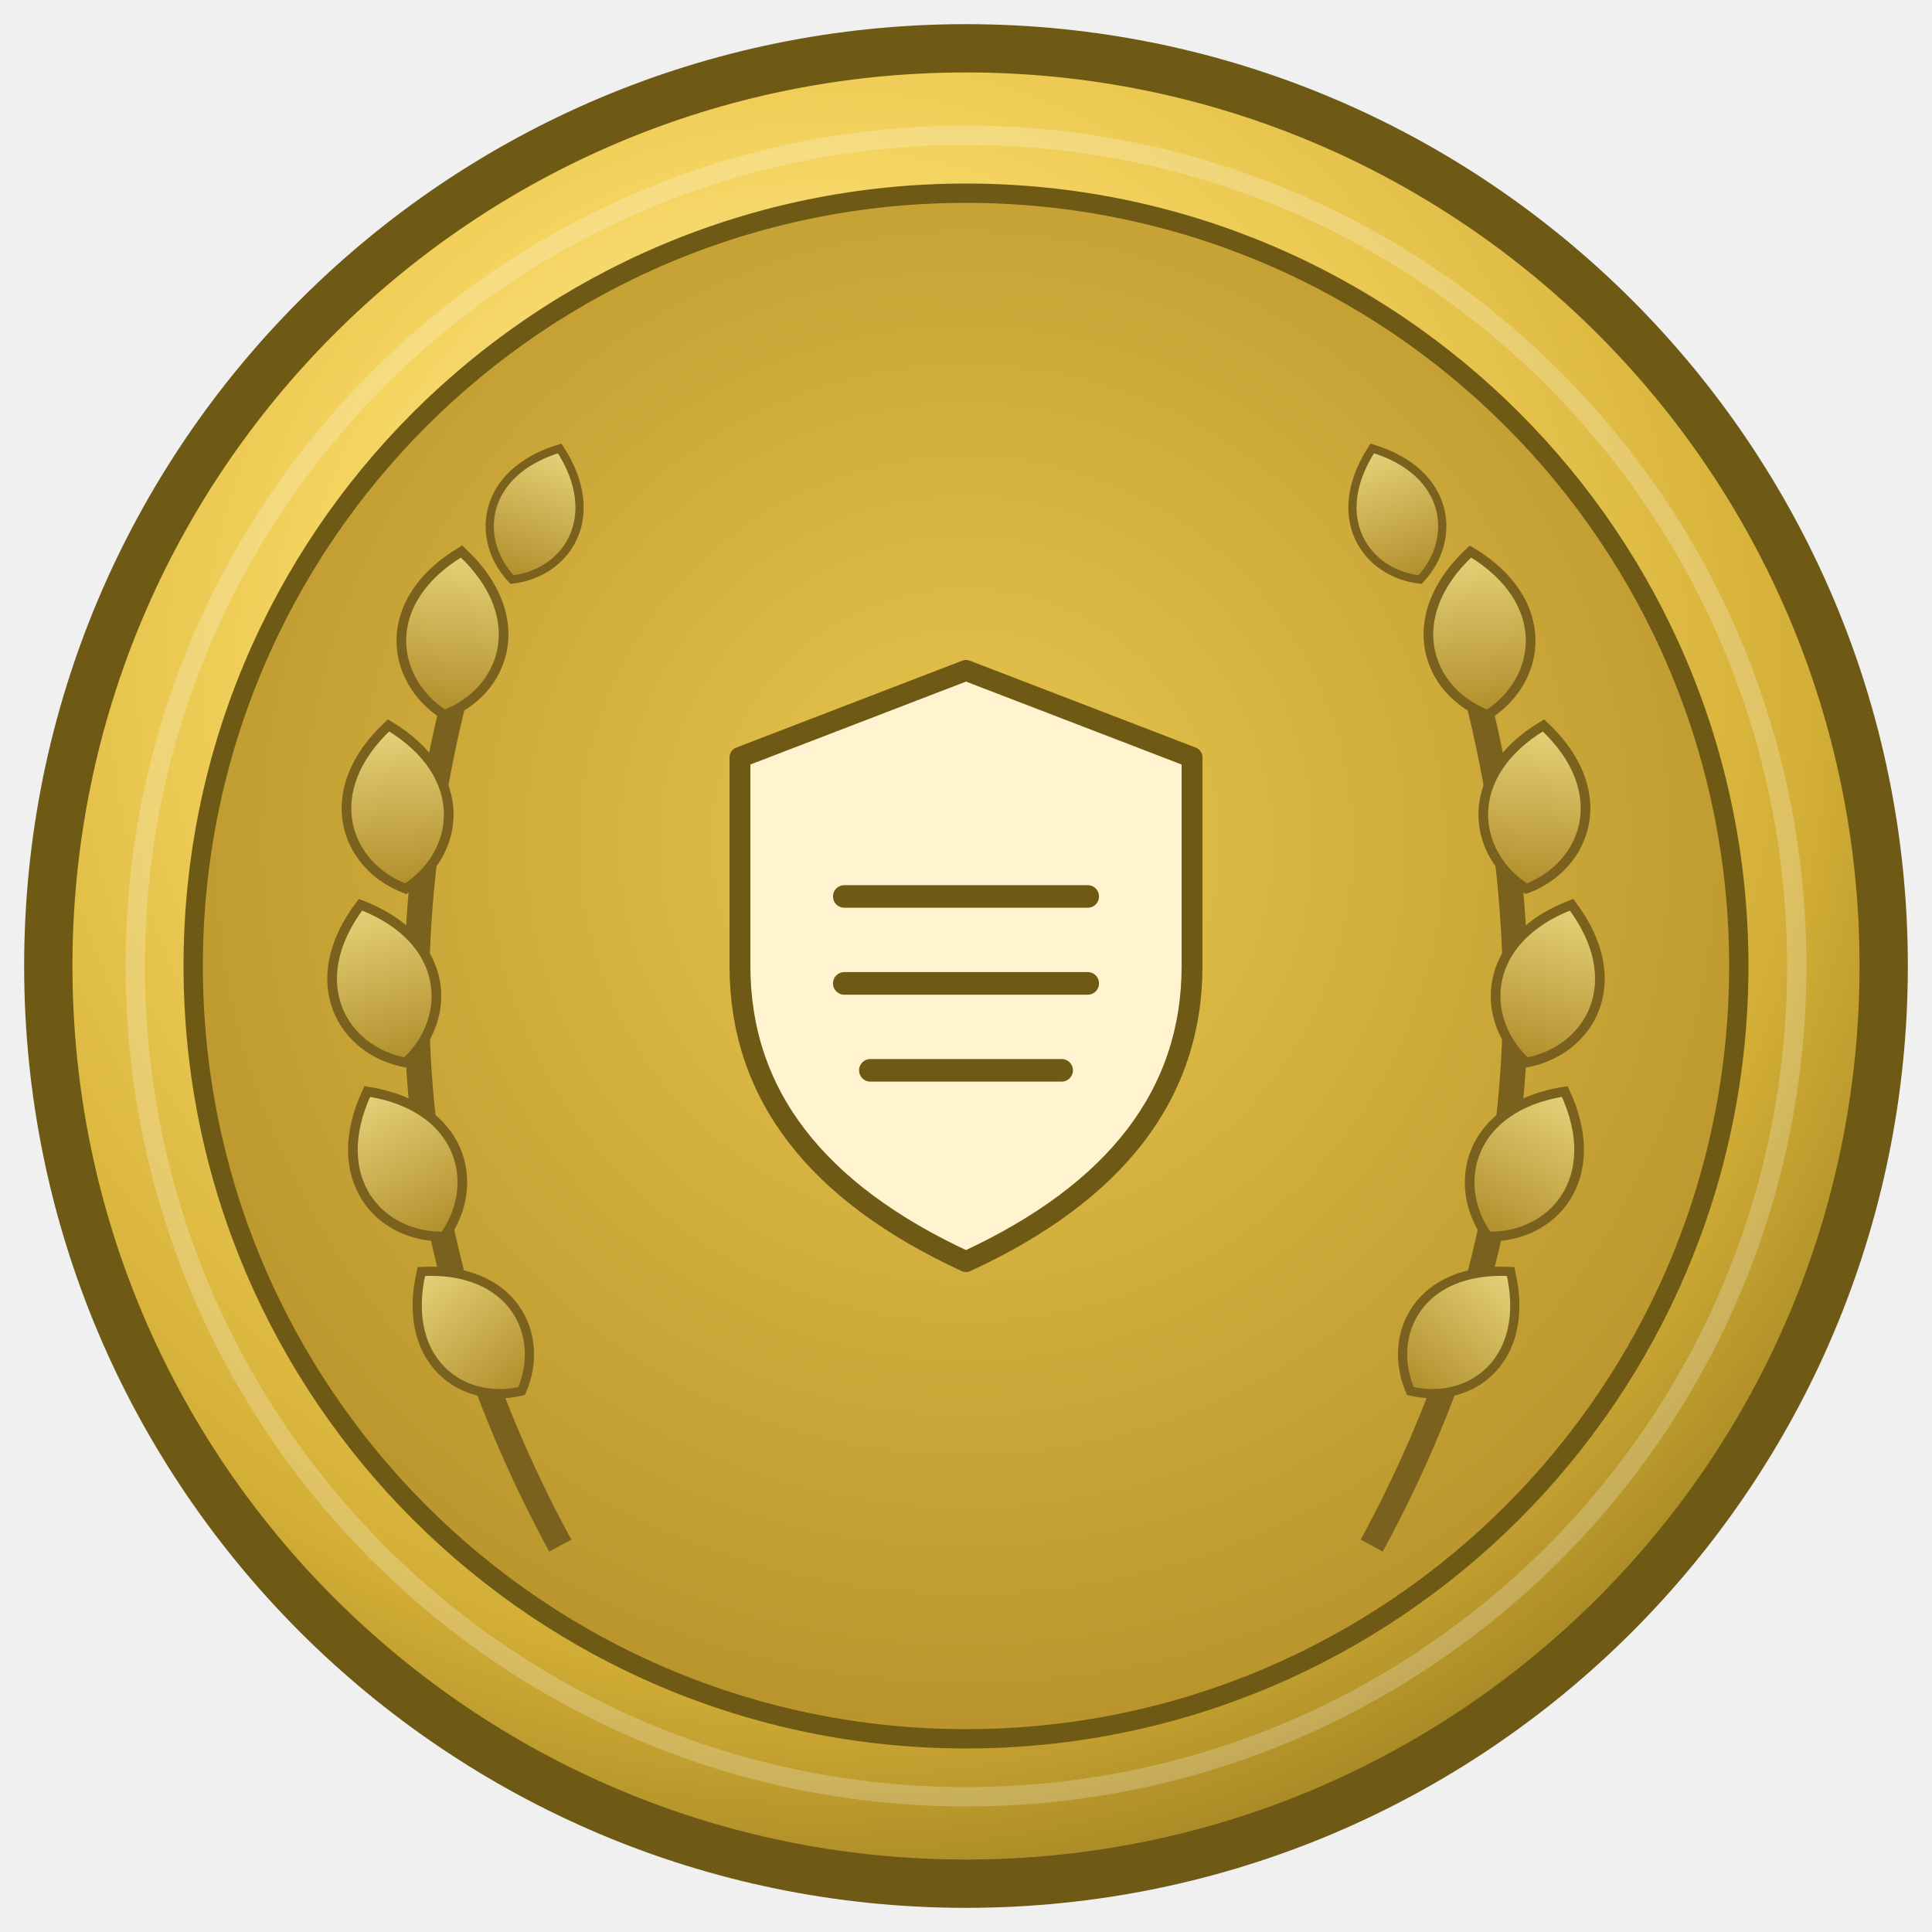
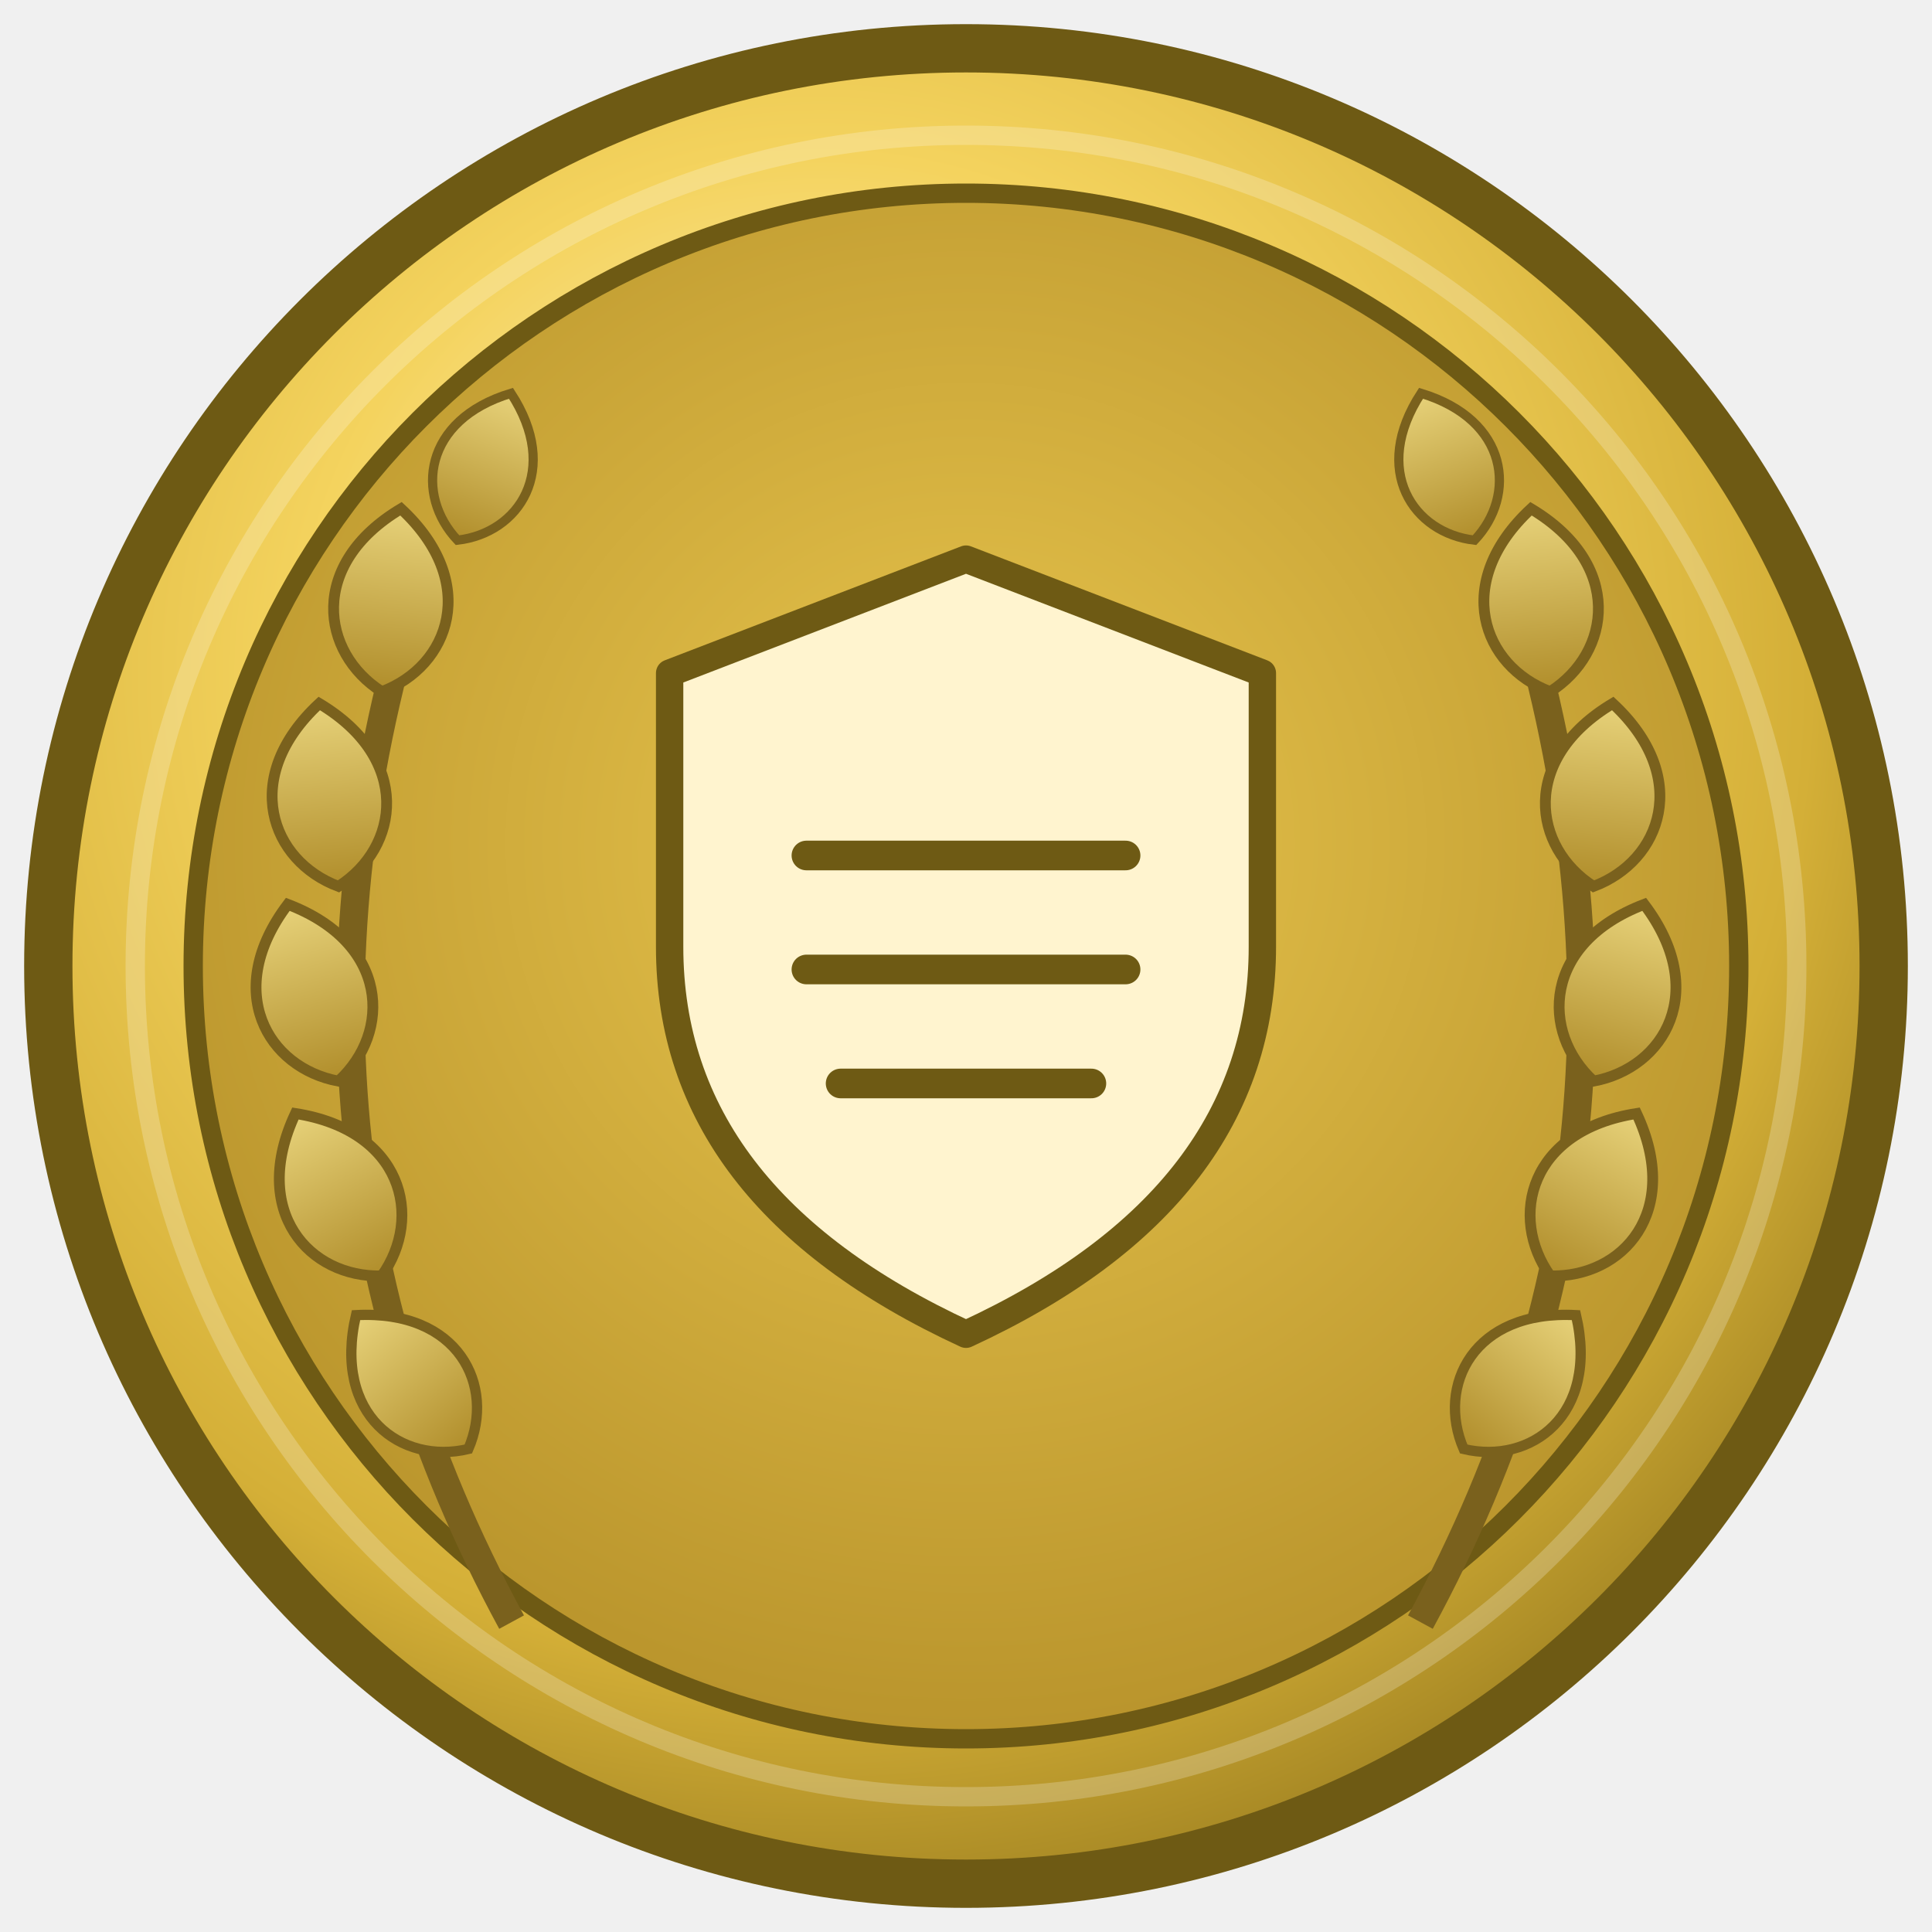
<svg xmlns="http://www.w3.org/2000/svg" viewBox="0 0 200 200" width="200" height="200" role="img" aria-label="Досягнення: Iron Discipline (рівень: золото)">
  <defs>
    <radialGradient id="metal" cx="42%" cy="34%" r="72%">
      <stop offset="0%" stop-color="#fff7d6" />
      <stop offset="40%" stop-color="#f4d35e" />
      <stop offset="76%" stop-color="#d4af37" />
      <stop offset="100%" stop-color="#9a7d1f" />
    </radialGradient>
    <radialGradient id="field" cx="50%" cy="42%" r="60%">
      <stop offset="0%" stop-color="#e9c64e" />
      <stop offset="100%" stop-color="#b8932b" />
    </radialGradient>
    <linearGradient id="leaf" x1="0" y1="0" x2="0" y2="1">
      <stop offset="0%" stop-color="#e7d27a" />
      <stop offset="100%" stop-color="#b08d2a" />
    </linearGradient>
    <path id="lf" d="M0,0 C 6,-3 8,-11 0,-17 C -8,-11 -6,-3 0,0 Z" />
  </defs>
  <circle cx="100" cy="100" r="95" fill="url(#metal)" />
  <circle cx="100" cy="100" r="95" fill="none" stroke="#6e5a14" stroke-width="5" />
  <circle cx="100" cy="100" r="86" fill="none" stroke="#ffffff" stroke-opacity="0.22" stroke-width="2" />
  <circle cx="100" cy="100" r="80" fill="url(#field)" stroke="#6e5a14" stroke-width="2" />
-   <g transform="translate(0 -6)">
+   <g transform="translate(100 94) scale(1.12) translate(-100 -100)">
    <g id="wreath-l" fill="url(#leaf)" stroke="#7a611d" stroke-width="1">
      <path d="M58,166 Q 33,120 50,68" fill="none" stroke="#7a611d" stroke-width="2.6" />
      <use href="#lf" transform="translate(54,150) rotate(-40) scale(0.95)" />
      <use href="#lf" transform="translate(46,134) rotate(-28)" />
      <use href="#lf" transform="translate(42,116) rotate(-16)" />
      <use href="#lf" transform="translate(42,98) rotate(-6)" />
      <use href="#lf" transform="translate(46,80) rotate(6)" />
      <use href="#lf" transform="translate(53,66) rotate(20) scale(0.85)" />
    </g>
    <use href="#wreath-l" transform="matrix(-1 0 0 1 200 0)" />
  </g>
-   <g transform="translate(100 100) scale(0.9) translate(-100 -100)">
+   <g transform="translate(100 98) scale(1.18) translate(-100 -100)">
    <path d="M100,66 L126,76 L126,100 Q126,122 100,134 Q74,122 74,100 L74,76 Z" fill="#fff4cf" stroke="#6e5a14" stroke-width="2.4" stroke-linejoin="round" />
    <path d="M86,92 H114 M86,102 H114 M89,112 H111" fill="none" stroke="#6e5a14" stroke-width="2.6" stroke-linecap="round" />
  </g>
</svg>
